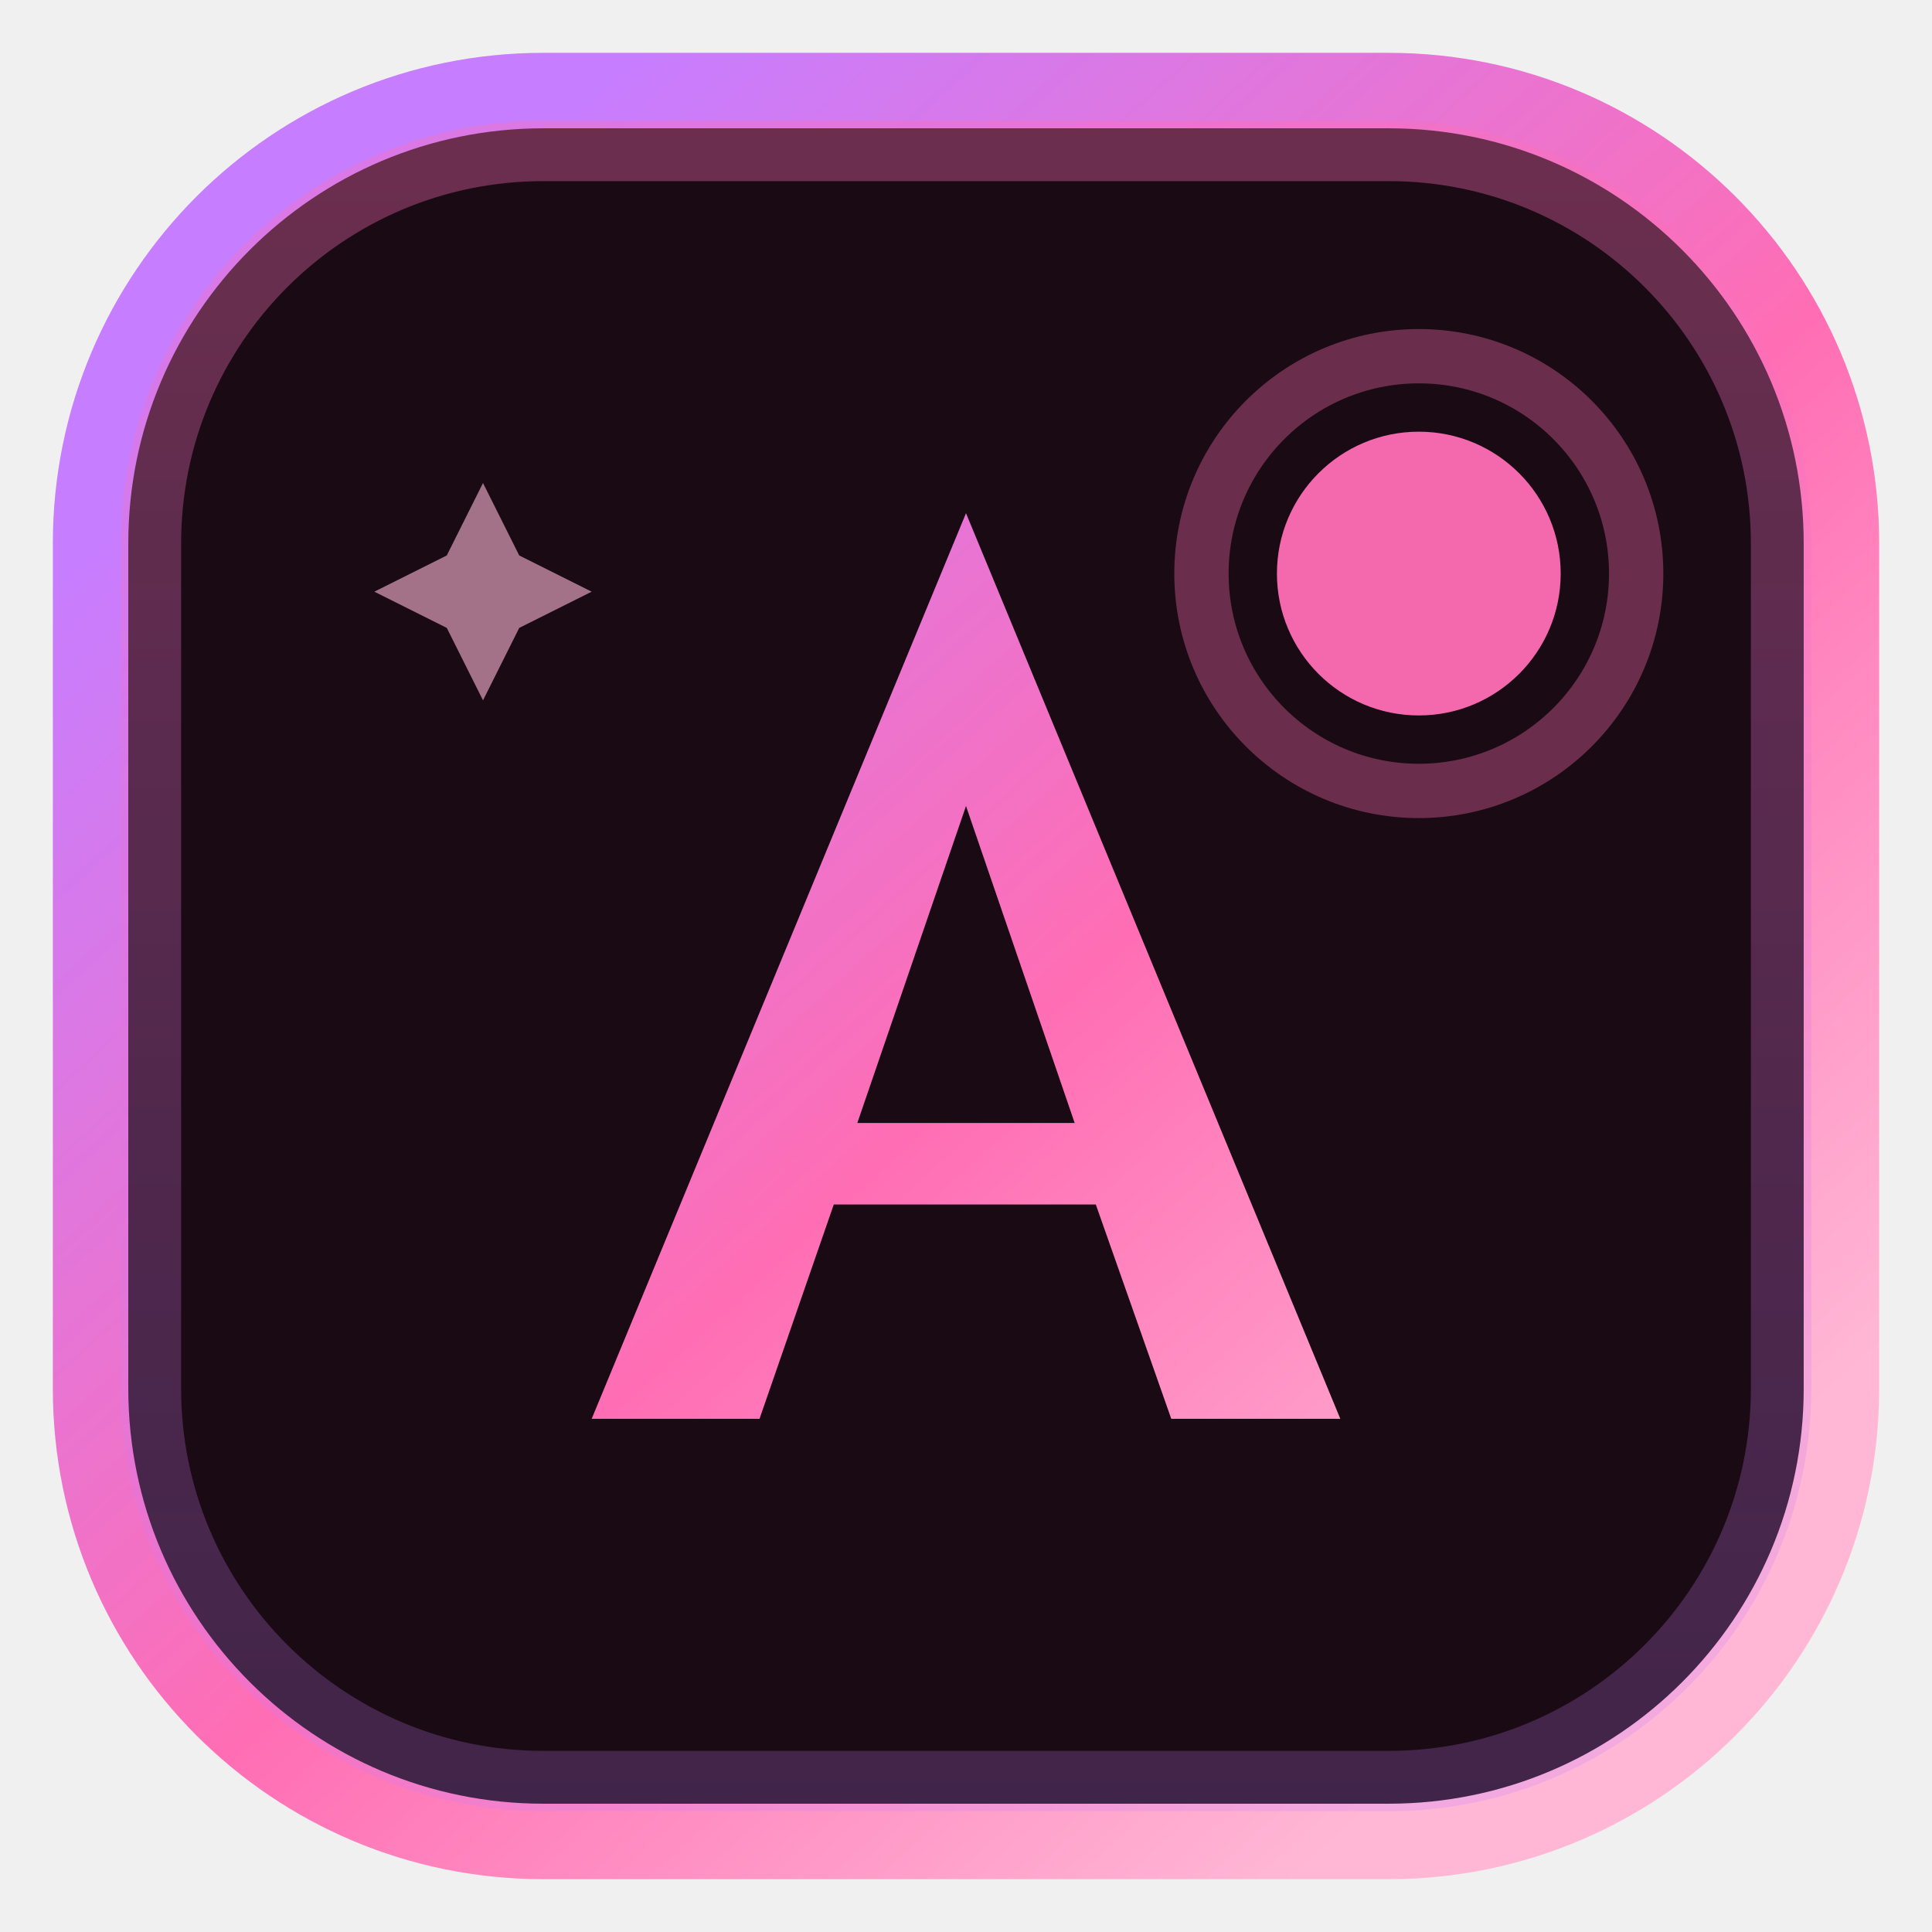
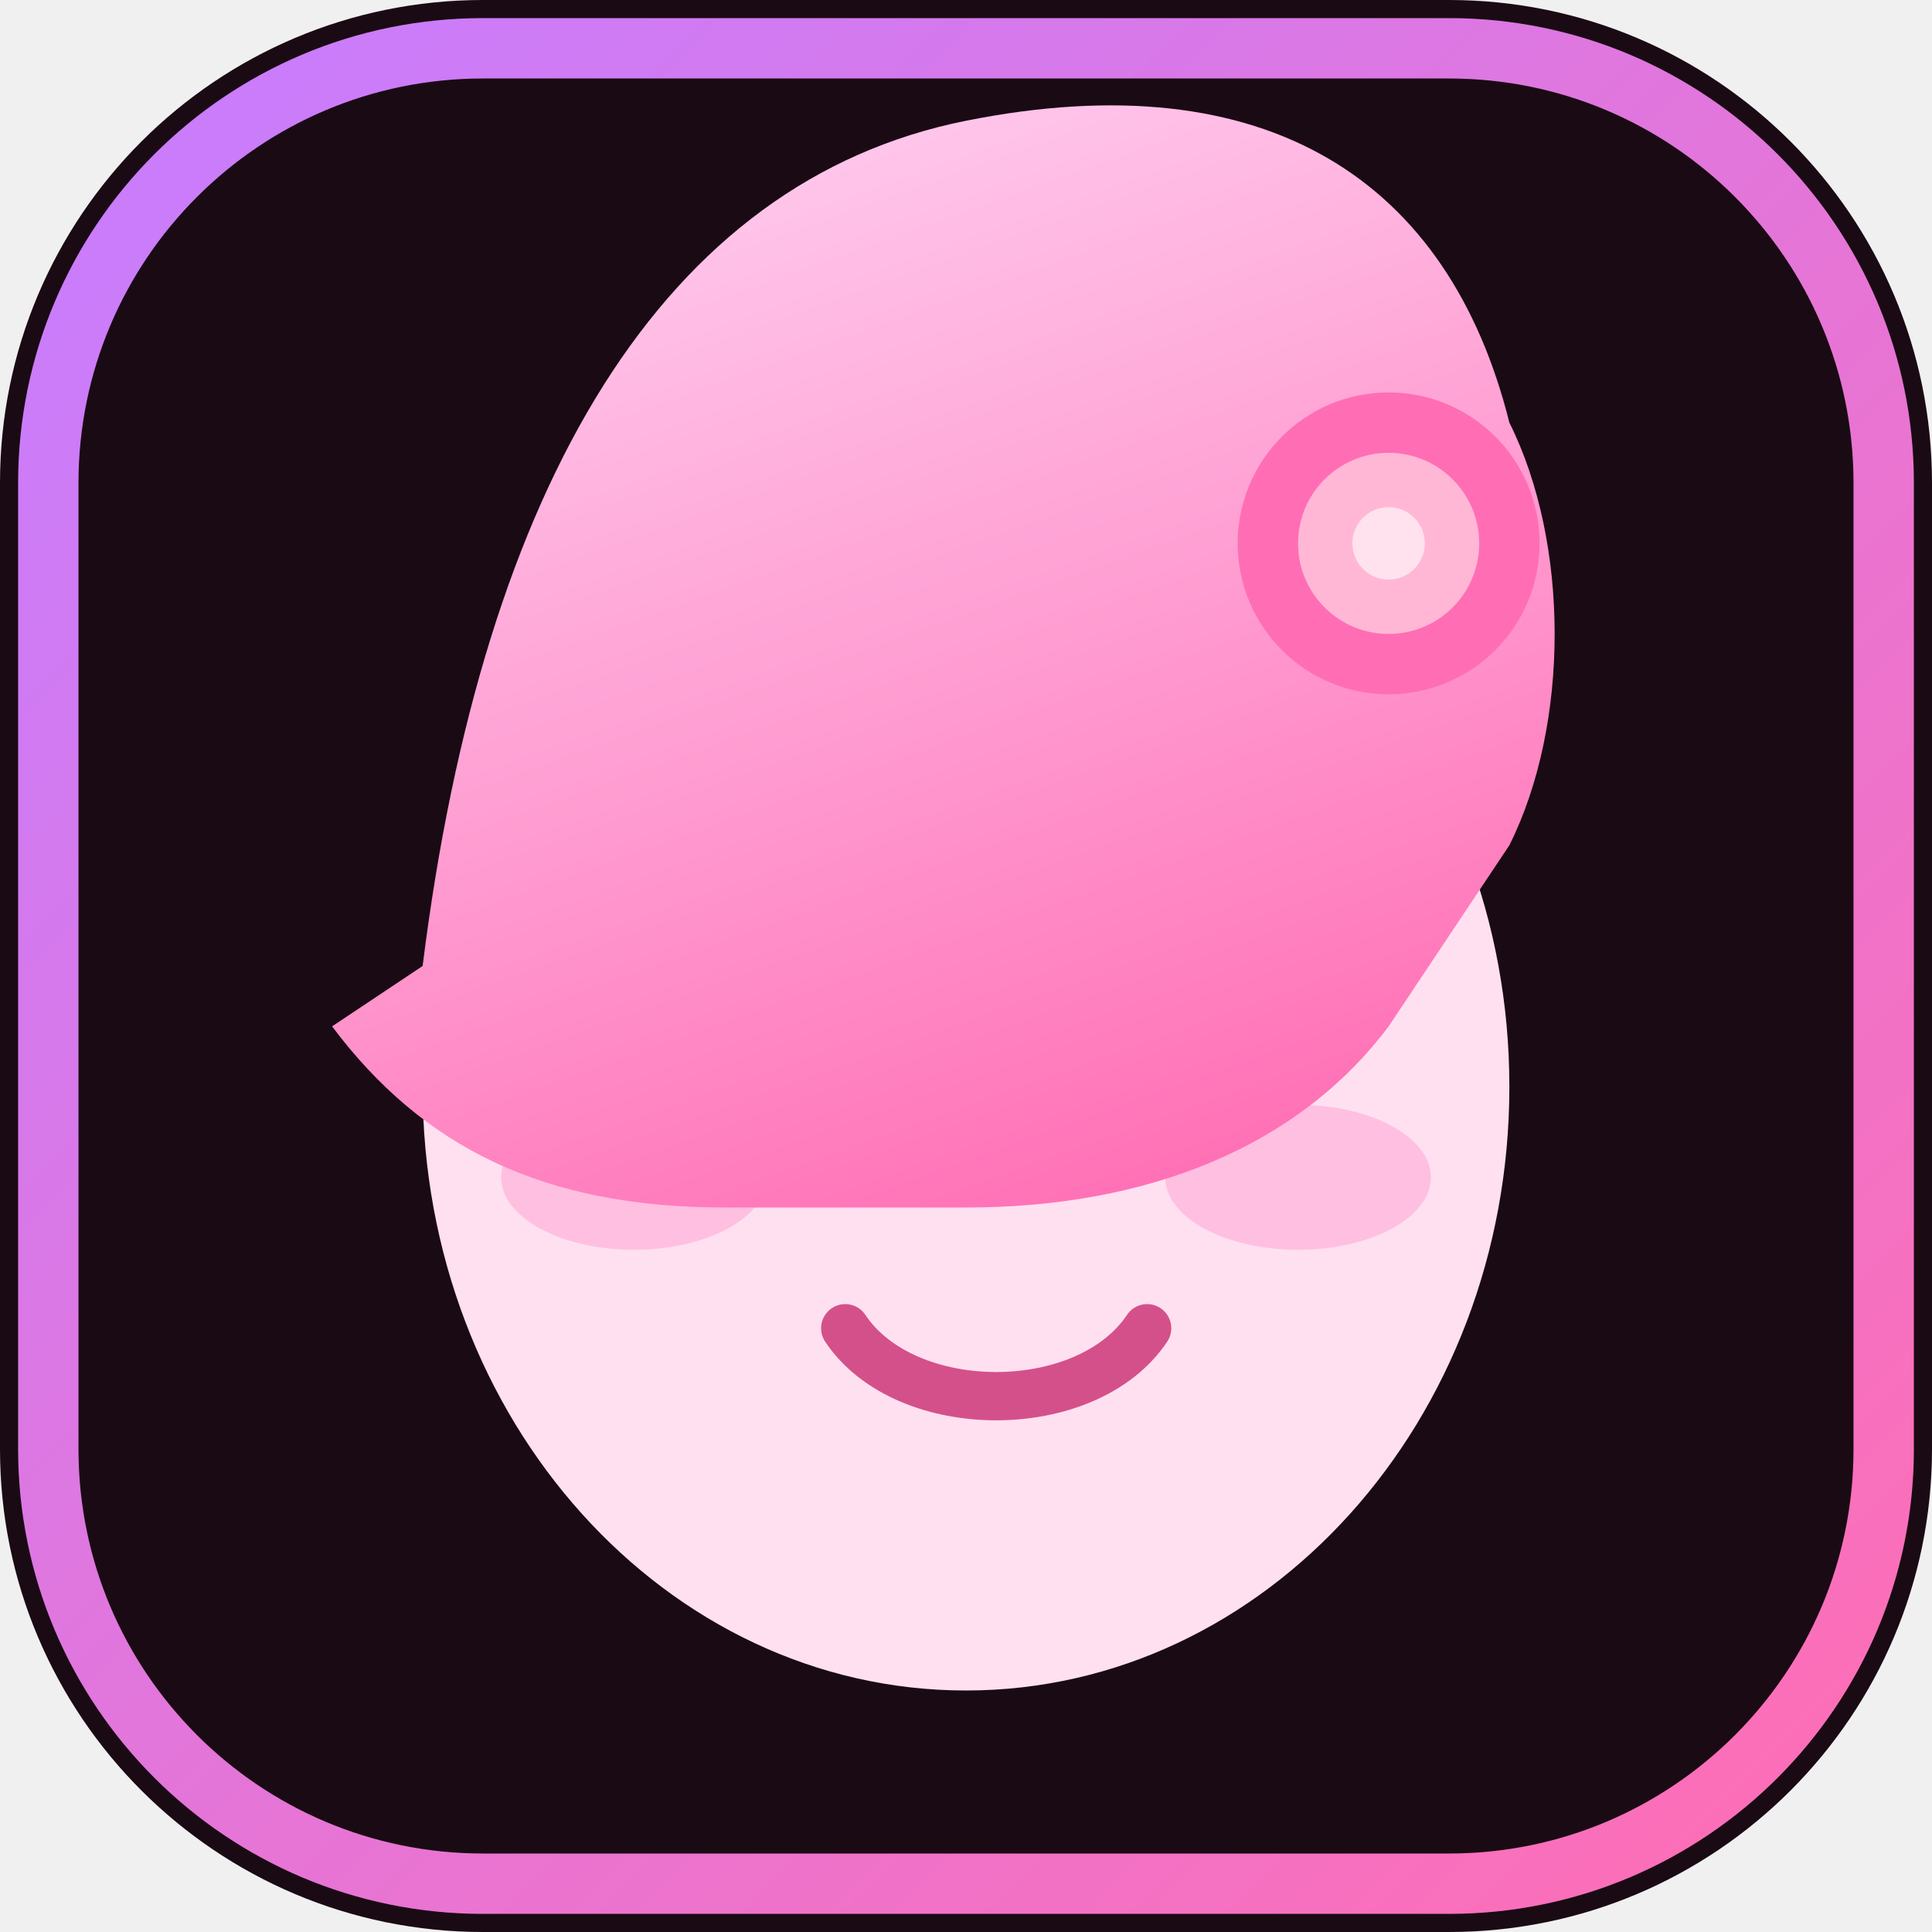
<svg xmlns="http://www.w3.org/2000/svg" viewBox="0 0 32 32" fill="none">
  <defs>
-     <linearGradient id="bm" x1="6" y1="5" x2="26" y2="27" gradientUnits="userSpaceOnUse">
+     <linearGradient id="avh" x1="0.3" y1="0" x2="0.7" y2="1">
+       <stop offset="0%" stop-color="#ffccee" />
+       <stop offset="50%" stop-color="#ff9ed2" />
+       <stop offset="100%" stop-color="#ff6eb4" />
+     </linearGradient>
+     <linearGradient id="avr" x1="0" y1="0" x2="1" y2="1">
      <stop stop-color="#c77dff" />
-       <stop offset="0.55" stop-color="#ff6eb4" />
-       <stop offset="1" stop-color="#ffb7d5" />
-     </linearGradient>
-     <linearGradient id="bmGlow" x1="16" y1="2" x2="16" y2="30" gradientUnits="userSpaceOnUse">
-       <stop stop-color="#ff6eb4" stop-opacity="0.4" />
-       <stop offset="1" stop-color="#c77dff" stop-opacity="0.25" />
+       <stop offset="1" stop-color="#ff6eb4" />
    </linearGradient>
  </defs>
-   <rect x="1.5" y="1.5" width="29" height="29" rx="7.5" fill="#1a0a14" stroke="url(#bm)" stroke-width="1.25" />
-   <rect x="2.5" y="2.5" width="27" height="27" rx="6.5" stroke="url(#bmGlow)" stroke-width="1" opacity="0.9" />
-   <path d="M16 8.5 22.2 23.5h-2.8l-1.25-3.55h-4.34L12.58 23.5H9.8L16 8.5z" fill="url(#bm)" />
-   <path d="M16 13.35 14.2 18.6h3.6L16 13.35z" fill="#1a0a14" />
-   <circle cx="23.5" cy="9.5" r="2.35" fill="#ff6eb4" opacity="0.95" />
-   <circle cx="23.5" cy="9.5" r="3.6" stroke="#ff6eb4" stroke-opacity="0.35" stroke-width="0.9" />
-   <path d="M8 8l.6 1.2 1.2.6-1.2.6-.6 1.2-.6-1.2-1.2-.6 1.2-.6z" fill="#ffb7d5" opacity="0.6" />
+   <rect width="32" height="32" rx="8" fill="#1a0a14" />
+   <rect x="0.8" y="0.8" width="30.4" height="30.4" rx="7.2" stroke="url(#avr)" stroke-width="1" fill="none" />
+   <ellipse cx="16" cy="18" rx="9" ry="10" fill="#ffe0f0" />
+   <ellipse cx="13" cy="17" rx="2" ry="2.5" fill="#2a1228" />
+   <ellipse cx="19" cy="17" rx="2" ry="2.5" fill="#2a1228" />
+   <circle cx="13.7" cy="16.3" r="0.9" fill="#fff" />
+   <circle cx="19.7" cy="16.3" r="0.9" fill="#fff" />
+   <ellipse cx="10.5" cy="19.5" rx="2.2" ry="1.2" fill="#ff9ed2" opacity="0.5" />
+   <ellipse cx="21.5" cy="19.5" rx="2.2" ry="1.2" fill="#ff9ed2" opacity="0.5" />
+   <path d="M14 22c1 1.5 4 1.5 5 0" stroke="#d4508a" stroke-width="0.8" stroke-linecap="round" fill="none" />
+   <path d="M7 16c1-8 4-13 9-14s8 1 9 5c1 2 1 5 0 7l-2 3c-1.5 2-4 3-7 3h-4c-3 0-5-1-6.5-3z" fill="url(#avh)" />
+   <circle cx="23" cy="9" r="2.5" fill="#ff6eb4" />
+   <circle cx="23" cy="9" r="1.5" fill="#ffb7d5" />
+   <circle cx="23" cy="9" r="0.6" fill="#fff" opacity="0.6" />
</svg>
